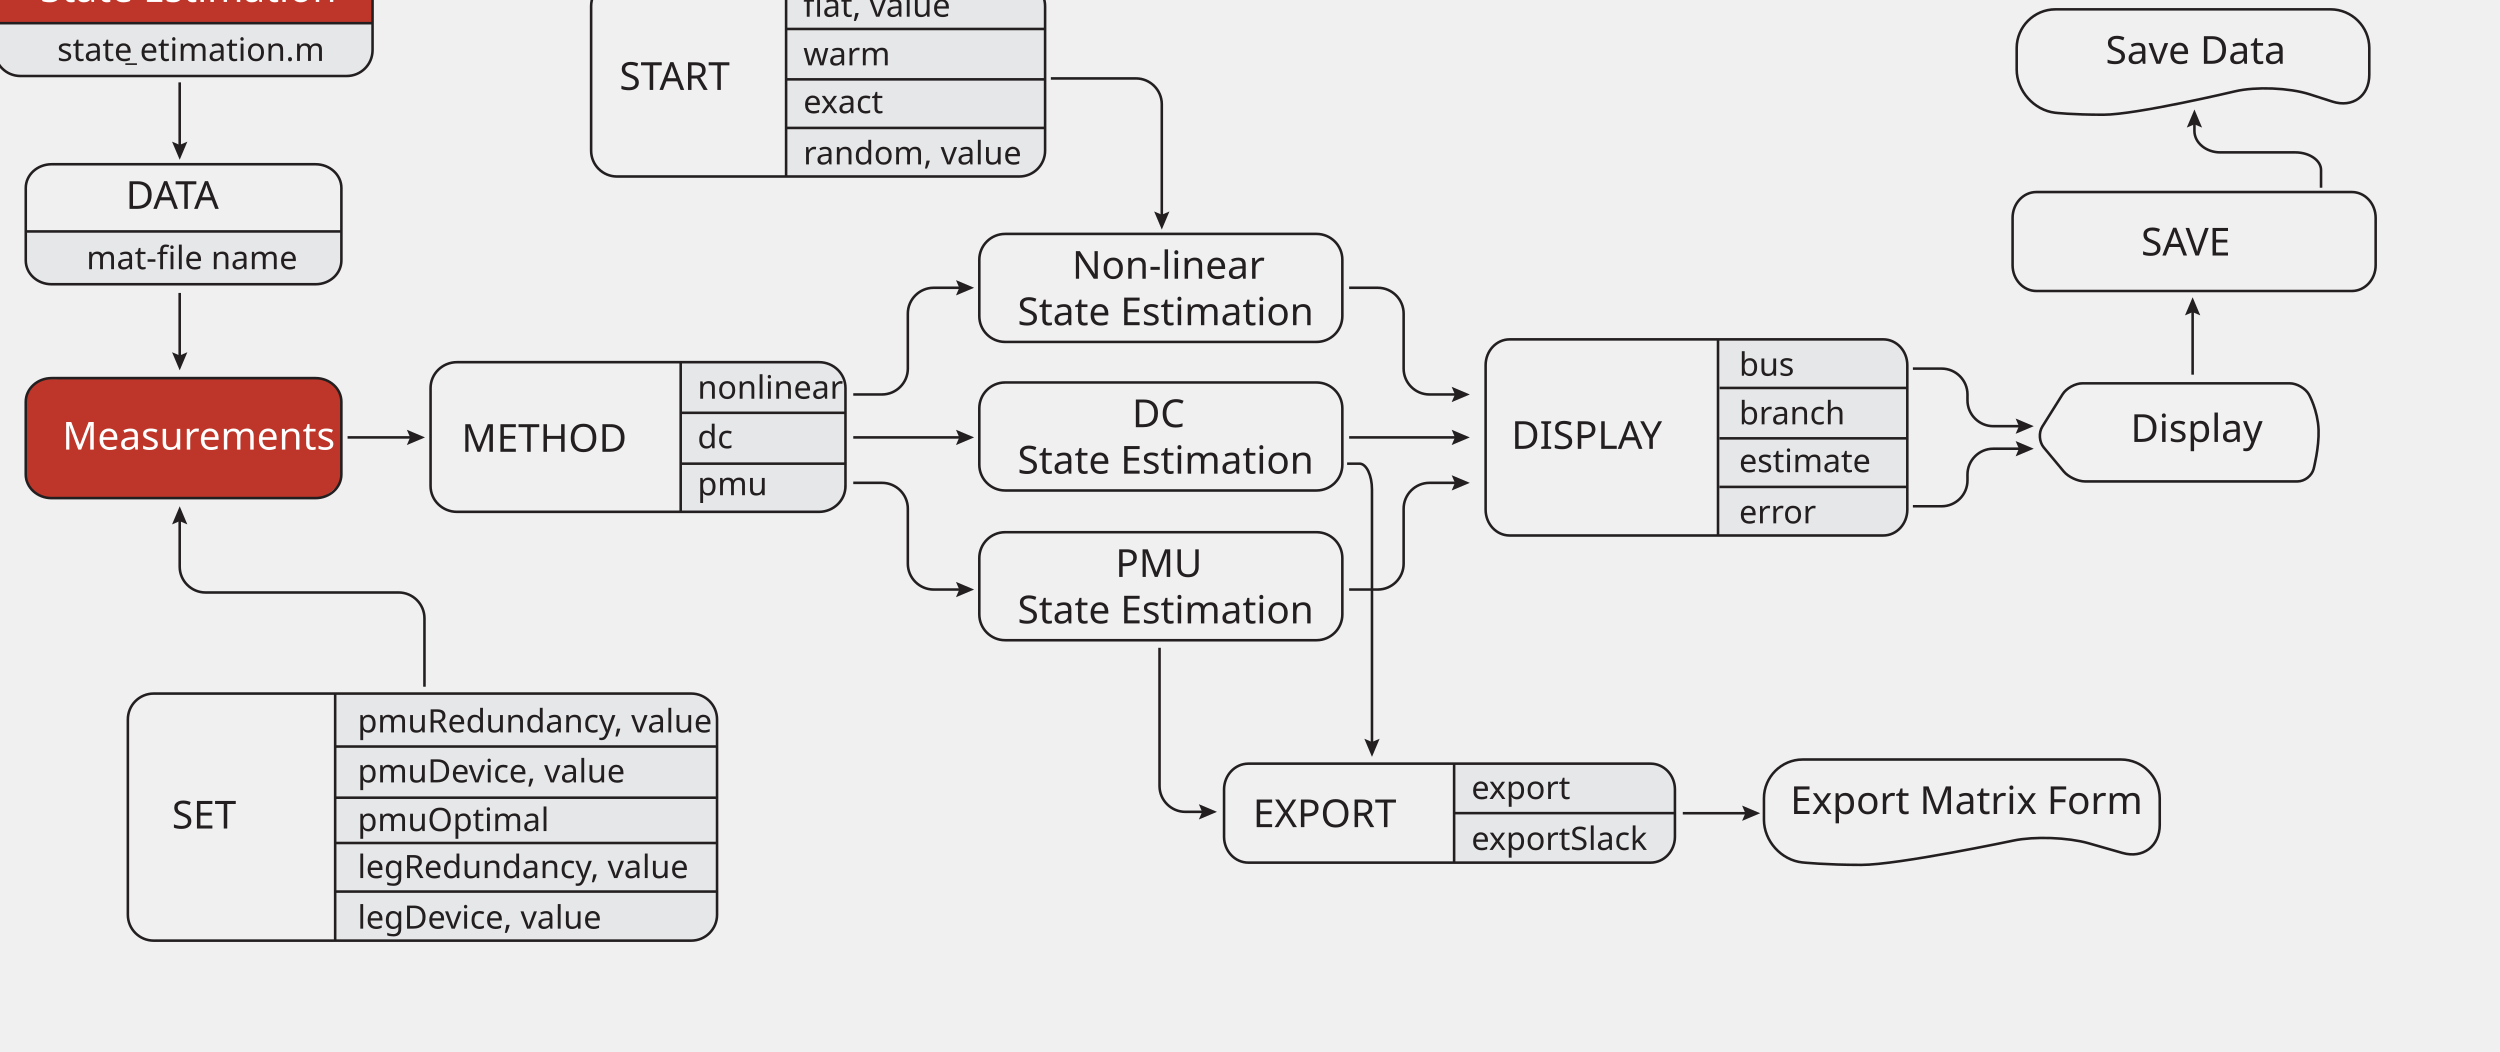
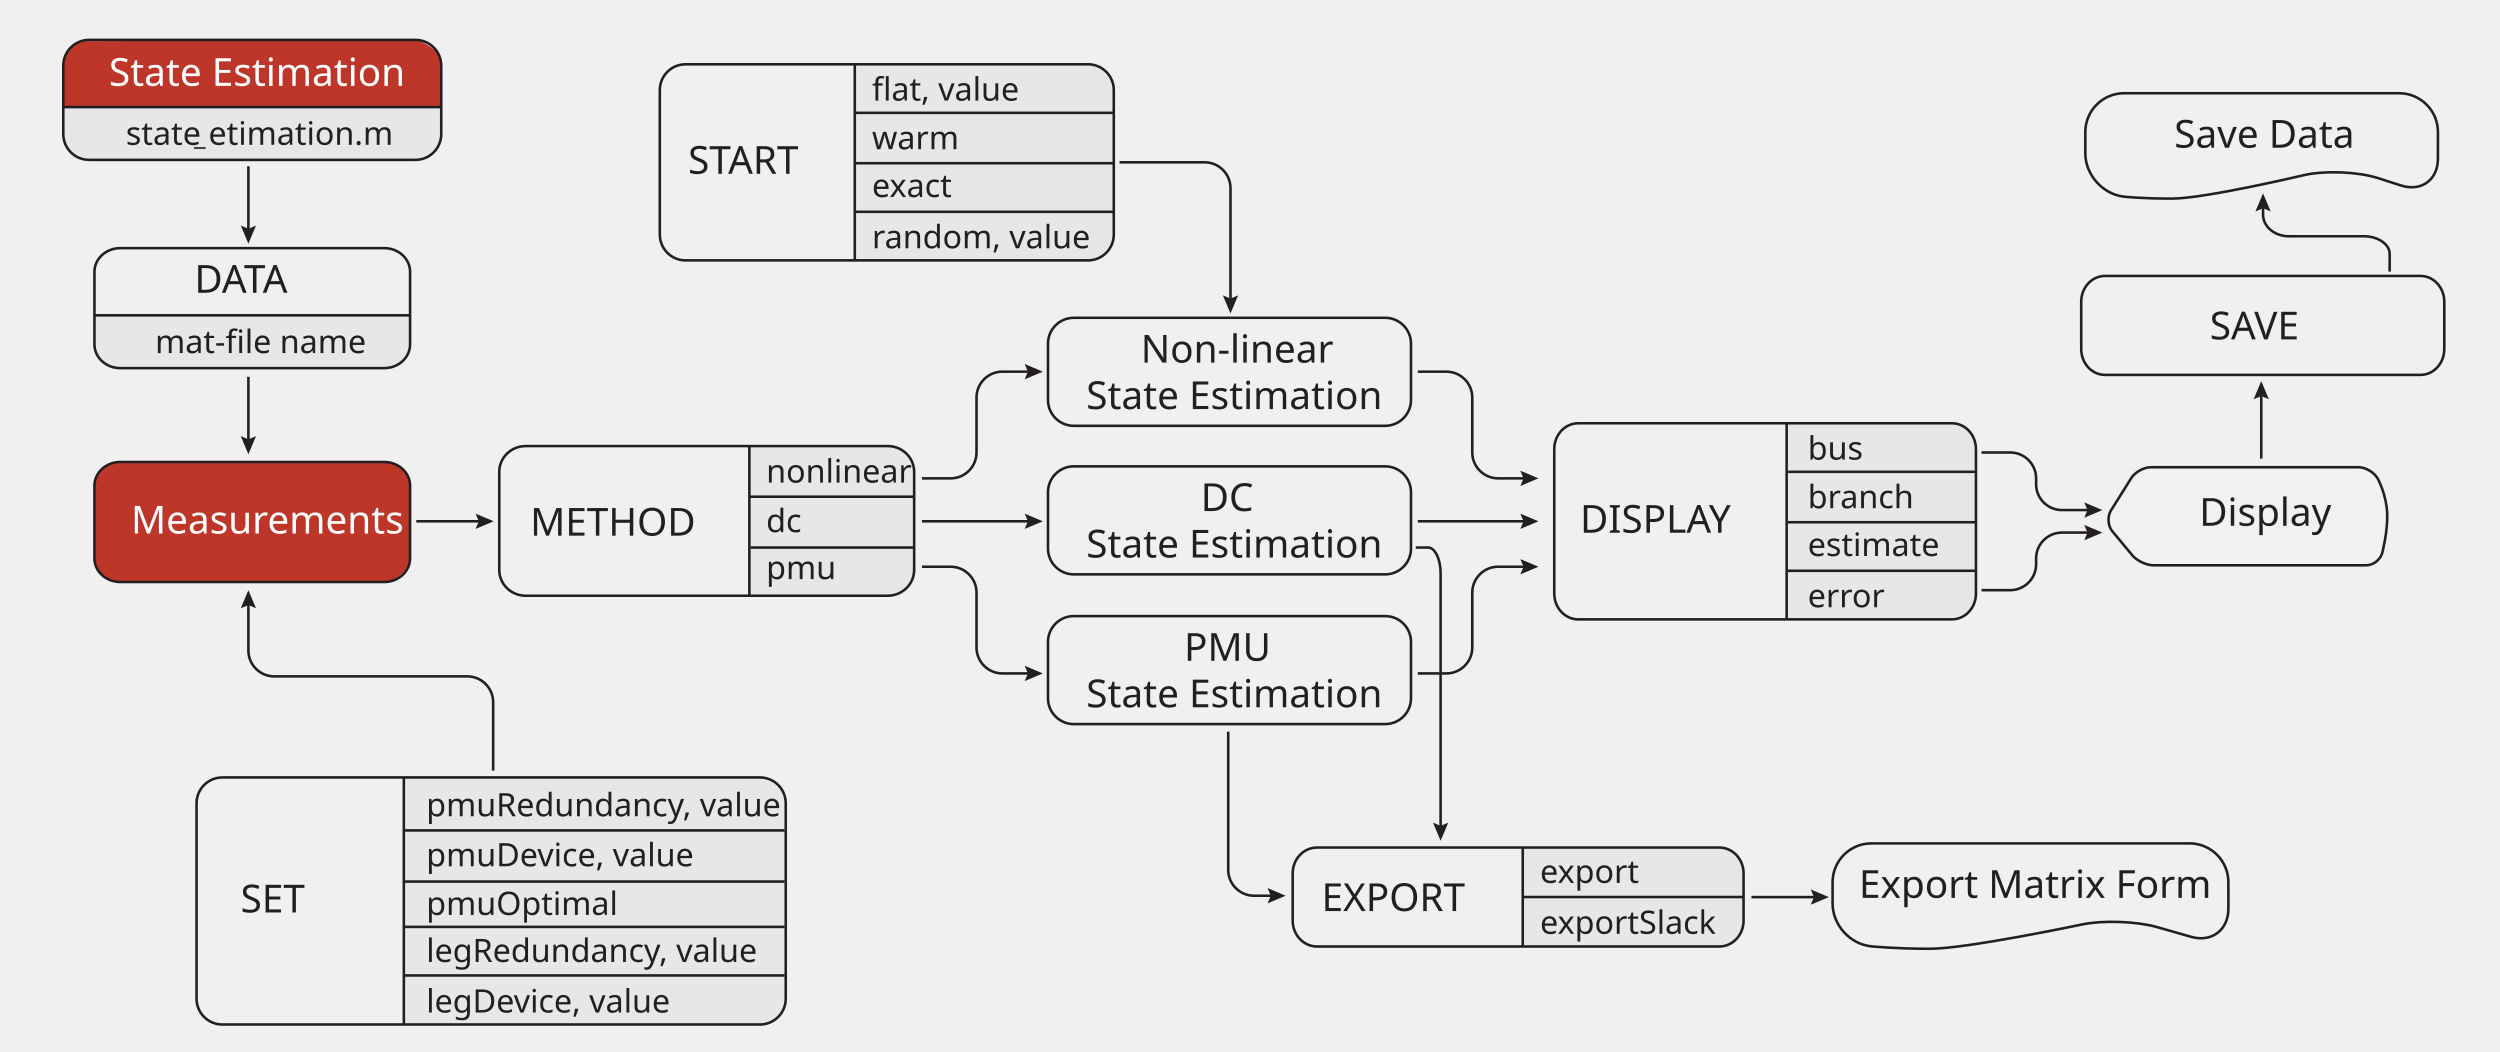
<svg xmlns="http://www.w3.org/2000/svg" version="1.1" id="Layer_1" x="0px" y="0px" width="549px" height="231px" viewBox="0 0 549 231" enable-background="new 0 0 549 231" xml:space="preserve">
-   <path fill="#E6E7E8" d="M367.815,183.764c0,3.133-2.257,5.67-5.04,5.67h-38.42c-1.604,0-5.04,0-5.04,0s0-4.342,0-5.67v-10.397  c0-1.55,0-5.669,0-5.669s3.634,0,5.04,0h38.42c2.783,0,5.04,2.537,5.04,5.669V183.764L367.815,183.764z" />
-   <g>
-     <line fill="none" x1="76.327" y1="96.054" x2="93.327" y2="96.054" />
-     <g>
-       <line fill="none" stroke="#231F20" stroke-width="0.567" stroke-miterlimit="10" x1="76.327" y1="96.054" x2="90.62" y2="96.054" />
-       <g>
-         <polygon fill="#231F20" points="89.346,97.734 90.06,96.054 89.346,94.375 93.327,96.054    " />
-       </g>
-     </g>
-   </g>
-   <g>
-     <line fill="none" x1="39.462" y1="18.087" x2="39.462" y2="35.087" />
-     <g>
-       <line fill="none" stroke="#231F20" stroke-width="0.567" stroke-miterlimit="10" x1="39.462" y1="18.087" x2="39.462" y2="32.379" />
-       <g>
-         <polygon fill="#231F20" points="37.782,31.105 39.462,31.819 41.142,31.105 39.462,35.087    " />
-       </g>
-     </g>
-   </g>
-   <g>
-     <text transform="matrix(1 0 0 1 27.616 45.8711)" fill="#231F20" font-family="'CMR10'" font-size="8.504">DATA</text>
-     <path fill="#E6E7E8" d="M70.429,62.42H9.974l-3.301-2.019l-1.018-2.167v-7.4c0,0,43.307-0.166,69.313,0v7.684   c0,0-0.572,0.815-1.214,1.743C73.154,61.131,70.429,62.42,70.429,62.42z" />
-     <path fill="#FFFFFF" stroke="#231F20" stroke-width="0.567" stroke-miterlimit="10" d="M5.657,50.823H74.97H5.657z" />
-     <text transform="matrix(1 0 0 1 18.9705 59.1123)" fill="#231F20" font-family="'CMR10'" font-size="7.087">mat-file name</text>
-     <path fill="none" stroke="#231F20" stroke-width="0.567" stroke-miterlimit="10" d="M74.969,57.212   c0,2.877-2.538,5.208-5.669,5.208H11.326c-3.132,0-5.669-2.332-5.669-5.208V41.278c0-2.877,2.537-5.208,5.669-5.208h57.975   c3.131,0,5.669,2.332,5.669,5.208L74.969,57.212L74.969,57.212z" />
-   </g>
-   <path fill="#E6E7E8" d="M183.83,110.807c-1.063,1.101-3.062,1.596-3.062,1.596h-31.276V79.76c0,0,16.608-0.226,30.229-0.246  c1.661-0.002,2.204,0.716,3.449,0.982c0.677,0.145,2.388,3.018,2.395,6.064c0.014,6.372-0.067,11.17-0.047,14.826  c0.017,2.868-0.163,3.437-0.087,5.338C185.481,107.985,185.368,109.217,183.83,110.807z" />
-   <line fill="none" stroke="#231F20" stroke-width="0.567" stroke-miterlimit="10" x1="149.743" y1="101.82" x2="185.8" y2="101.82" />
-   <path fill="#FFFFFF" stroke="#231F20" stroke-width="0.567" stroke-miterlimit="10" d="M149.481,79.521v32.882V79.521z" />
-   <text transform="matrix(1 0 0 1 101.3499 99.21)" fill="#231F20" font-family="'CMR10'" font-size="8.504">METHOD</text>
-   <line fill="none" stroke="#231F20" stroke-width="0.567" stroke-miterlimit="10" x1="149.481" y1="90.655" x2="185.58" y2="90.655" />
-   <path fill="none" stroke="#231F20" stroke-width="0.567" stroke-miterlimit="10" d="M185.664,106.733  c0,3.132-2.601,5.669-5.809,5.669H100.36c-3.208,0-5.808-2.537-5.808-5.669V85.204c0-3.131,2.6-5.669,5.808-5.669h79.496  c3.208,0,5.809,2.538,5.809,5.669V106.733z" />
-   <g>
-     <g>
-       <path fill="none" stroke="#231F20" stroke-width="0.567" stroke-miterlimit="10" d="M211.209,63.196h-6.18    c-3.117,0-5.669,2.551-5.669,5.669v12.09c0,3.118-2.551,5.669-5.669,5.669h-6.317" />
-       <g>
-         <polygon fill="#231F20" points="209.935,61.516 210.648,63.196 209.935,64.875 213.916,63.196    " />
-       </g>
-     </g>
-   </g>
-   <g>
-     <g>
-       <path fill="none" stroke="#231F20" stroke-width="0.567" stroke-miterlimit="10" d="M211.209,129.462h-6.18    c-3.117,0-5.669-2.552-5.669-5.669v-12.09c0-3.119-2.551-5.67-5.669-5.67h-6.317" />
-       <g>
-         <polygon fill="#231F20" points="209.935,127.782 210.648,129.462 209.935,131.143 213.916,129.462    " />
-       </g>
-     </g>
-   </g>
-   <text transform="matrix(1 0 0 1 235.4343 61.209)" fill="#231F20" font-family="'CMR10'" font-size="8.504">Non-linear</text>
-   <text transform="matrix(1 0 0 1 223.4534 71.4131)" fill="#231F20" font-family="'CMR10'" font-size="8.504">State Estimation</text>
-   <path fill="none" stroke="#231F20" stroke-width="0.567" stroke-miterlimit="10" d="M294.78,69.418  c0,3.131-2.537,5.669-5.669,5.669h-68.387c-3.131,0-5.669-2.538-5.669-5.669v-12.38c0-3.131,2.538-5.669,5.669-5.669h68.387  c3.132,0,5.669,2.538,5.669,5.669V69.418z" />
-   <text transform="matrix(1 0 0 1 248.6033 93.8066)" fill="#231F20" font-family="'CMR10'" font-size="8.504">DC</text>
-   <text transform="matrix(1 0 0 1 223.4529 104.0117)" fill="#231F20" font-family="'CMR10'" font-size="8.504">State Estimation</text>
-   <path fill="none" stroke="#231F20" stroke-width="0.567" stroke-miterlimit="10" d="M294.78,102.041  c0,3.131-2.537,5.669-5.669,5.669h-68.387c-3.131,0-5.669-2.538-5.669-5.669V89.66c0-3.131,2.538-5.669,5.669-5.669h68.387  c3.132,0,5.669,2.538,5.669,5.669V102.041z" />
-   <text transform="matrix(1 0 0 1 244.9417 126.6895)" fill="#231F20" font-family="'CMR10'" font-size="8.504">PMU</text>
-   <text transform="matrix(1 0 0 1 223.4529 136.8945)" fill="#231F20" font-family="'CMR10'" font-size="8.504">State Estimation</text>
-   <path fill="none" stroke="#231F20" stroke-width="0.567" stroke-miterlimit="10" d="M294.78,134.92c0,3.132-2.537,5.67-5.669,5.67  h-68.387c-3.131,0-5.669-2.538-5.669-5.67v-12.38c0-3.132,2.538-5.669,5.669-5.669h68.387c3.132,0,5.669,2.537,5.669,5.669V134.92z" />
-   <g>
-     <line fill="none" x1="187.375" y1="96.054" x2="213.918" y2="96.054" />
-     <g>
-       <line fill="none" stroke="#231F20" stroke-width="0.567" stroke-miterlimit="10" x1="187.375" y1="96.054" x2="211.21" y2="96.054" />
-       <g>
-         <polygon fill="#231F20" points="209.936,97.734 210.65,96.054 209.936,94.375 213.918,96.054    " />
-       </g>
-     </g>
-   </g>
-   <path fill="#E6E7E8" d="M228.789,36.066l-2.607,2.186l-2.122,0.508l-24.869-0.038l-26.565,0.151V-4.43  c0,0,27.439,0.057,40.882,0.125c11.433,0.058,11.053-0.342,14.17,1.509c1.032,0.613,1.894,3.673,1.915,6.416  c0.048,6.69-0.055,15.136,0,20.399C229.678,32.605,228.789,36.066,228.789,36.066z" />
-   <text transform="matrix(1 0 0 1 176.4045 3.6768)" fill="#231F20" font-family="'CMR10'" font-size="7.087">flat, value</text>
-   <text transform="matrix(1 0 0 1 176.4045 14.3477)" fill="#231F20" font-family="'CMR10'" font-size="7.087">warm</text>
-   <text transform="matrix(1 0 0 1 176.4045 36.0957)" fill="#231F20" font-family="'CMR10'" font-size="7.087">random, value</text>
-   <path fill="#FFFFFF" stroke="#231F20" stroke-width="0.567" stroke-miterlimit="10" d="M172.627-4.157V38.76V-4.157z" />
-   <text transform="matrix(1 0 0 1 136.0237 19.7422)" fill="#231F20" font-family="'CMR10'" font-size="8.504">START</text>
-   <line fill="none" stroke="#231F20" stroke-width="0.567" stroke-miterlimit="10" x1="172.626" y1="28.094" x2="229.503" y2="28.094" />
-   <line fill="none" stroke="#231F20" stroke-width="0.567" stroke-miterlimit="10" x1="172.626" y1="17.427" x2="229.503" y2="17.427" />
-   <line fill="none" stroke="#231F20" stroke-width="0.567" stroke-miterlimit="10" x1="172.672" y1="6.361" x2="229.549" y2="6.361" />
-   <path fill="none" stroke="#231F20" stroke-width="0.567" stroke-miterlimit="10" d="M229.503,33.091  c0,3.131-2.538,5.669-5.669,5.669H135.48c-3.131,0-5.669-2.538-5.669-5.669V1.364c0-3.131,2.538-5.669,5.669-5.669h88.354  c3.131,0,5.669,2.538,5.669,5.669V33.091L229.503,33.091z" />
-   <g>
-     <g>
-       <path fill="none" stroke="#231F20" stroke-width="0.567" stroke-miterlimit="10" d="M230.77,17.222h18.692    c3.119,0,5.669,2.551,5.669,5.669v24.82" />
-       <g>
-         <polygon fill="#231F20" points="253.451,46.438 255.131,47.151 256.811,46.438 255.131,50.419    " />
-       </g>
-     </g>
-   </g>
-   <g>
-     <g>
-       <path fill="none" stroke="#231F20" stroke-width="0.567" stroke-miterlimit="10" d="M320.062,86.625h-6.154    c-3.118,0-5.669-2.551-5.669-5.669v-12.09c0-3.118-2.551-5.669-5.669-5.669h-6.297" />
-       <g>
-         <polygon fill="#231F20" points="318.787,84.945 319.502,86.625 318.787,88.304 322.77,86.625    " />
-       </g>
-     </g>
-   </g>
-   <g>
-     <g>
-       <path fill="none" stroke="#231F20" stroke-width="0.567" stroke-miterlimit="10" d="M320.062,106.033h-6.154    c-3.118,0-5.669,2.551-5.669,5.67v12.09c0,3.117-2.551,5.669-5.669,5.669h-6.297" />
-       <g>
-         <polygon fill="#231F20" points="318.787,104.354 319.502,106.033 318.787,107.713 322.77,106.033    " />
-       </g>
-     </g>
-   </g>
-   <g>
-     <line fill="none" x1="296.274" y1="96.054" x2="322.771" y2="96.054" />
-     <g>
-       <line fill="none" stroke="#231F20" stroke-width="0.567" stroke-miterlimit="10" x1="296.274" y1="96.054" x2="320.064" y2="96.054" />
-       <g>
-         <polygon fill="#231F20" points="318.788,97.734 319.503,96.054 318.788,94.375 322.771,96.054    " />
-       </g>
-     </g>
-   </g>
-   <g>
-     <g>
-       <path fill="none" stroke="#231F20" stroke-width="0.567" stroke-miterlimit="10" d="M443.906,93.589h-6.18    c-3.118,0-5.669-2.551-5.669-5.669v-1.305c0-3.118-2.551-5.669-5.669-5.669h-6.317" />
-       <g>
-         <polygon fill="#231F20" points="442.633,91.91 443.347,93.589 442.633,95.269 446.615,93.589    " />
-       </g>
-     </g>
-   </g>
-   <g>
-     <g>
-       <path fill="none" stroke="#231F20" stroke-width="0.567" stroke-miterlimit="10" d="M443.906,98.535h-6.18    c-3.118,0-5.669,2.551-5.669,5.669v1.305c0,3.118-2.551,5.669-5.669,5.669h-6.317" />
-       <g>
-         <polygon fill="#231F20" points="442.633,96.855 443.347,98.535 442.633,100.215 446.615,98.535    " />
-       </g>
-     </g>
-   </g>
-   <g>
-     <g>
-       <path fill="none" stroke="#231F20" stroke-width="0.567" stroke-miterlimit="10" d="M301.286,163.502v-56.013    c0-3.118-1.229-5.669-2.731-5.669s-2.73,0-2.73,0" />
-       <g>
-         <polygon fill="#231F20" points="302.966,162.229 301.286,162.941 299.607,162.229 301.286,166.21    " />
-       </g>
-     </g>
-   </g>
-   <g>
-     <g>
-       <path fill="none" stroke="#231F20" stroke-width="0.567" stroke-miterlimit="10" d="M254.633,142.253v30.358    c0,3.119,2.551,5.67,5.669,5.67h4.241" />
-       <g>
-         <polygon fill="#231F20" points="263.269,179.961 263.983,178.281 263.269,176.602 267.25,178.281    " />
-       </g>
-     </g>
-   </g>
-   <line fill="none" stroke="#231F20" stroke-width="0.567" stroke-miterlimit="10" x1="319.315" y1="178.564" x2="367.815" y2="178.564" />
-   <text transform="matrix(1 0 0 1 323.1116 175.4668)" fill="#231F20" font-family="'CMR10'" font-size="7.087">export</text>
-   <text transform="matrix(1 0 0 1 323.1116 186.6475)" fill="#231F20" font-family="'CMR10'" font-size="7.087">exportSlack</text>
-   <path fill="#FFFFFF" stroke="#231F20" stroke-width="0.567" stroke-miterlimit="10" d="M319.324,167.695v21.738V167.695z" />
-   <text transform="matrix(1 0 0 1 275.1399 181.6445)" fill="#231F20" font-family="'CMR10'" font-size="8.504">EXPORT</text>
-   <g>
-     <line fill="none" x1="369.541" y1="178.584" x2="386.541" y2="178.584" />
-     <g>
-       <line fill="none" stroke="#231F20" stroke-width="0.567" stroke-miterlimit="10" x1="369.541" y1="178.584" x2="383.835" y2="178.584" />
-       <g>
-         <polygon fill="#231F20" points="382.561,180.264 383.275,178.584 382.561,176.904 386.541,178.584    " />
-       </g>
-     </g>
-   </g>
-   <g>
-     <path fill="none" stroke="#231F20" stroke-width="0.567" stroke-miterlimit="10" d="M474.28,181.143   c0,4.678-3.68,7.452-8.177,6.166l-7.462-2.133c-4.497-1.285-11.921-1.549-16.498-0.584c0,0-25.323,5.336-33.383,5.338   c-7.719,0.004-12.938-0.539-12.938-0.539c-4.65-0.482-8.458-4.705-8.458-9.383v-4.715c0-4.678,3.827-8.504,8.504-8.504h69.906   c4.677,0,8.504,3.826,8.504,8.504L474.28,181.143L474.28,181.143z" />
-   </g>
-   <text transform="matrix(1 0 0 1 393.1497 178.75)" fill="#231F20" font-family="'CMR10'" font-size="8.504">Export Matrix Form</text>
-   <text transform="matrix(1 0 0 1 153.1643 87.5586)" fill="#231F20" font-family="'CMR10'" font-size="7.087">nonlinear</text>
-   <text transform="matrix(1 0 0 1 153.1643 98.4346)" fill="#231F20" font-family="'CMR10'" font-size="7.087">dc</text>
-   <text transform="matrix(1 0 0 1 153.1643 108.75)" fill="#231F20" font-family="'CMR10'" font-size="7.087">pmu</text>
-   <text transform="matrix(1 0 0 1 176.4045 24.8506)" fill="#231F20" font-family="'CMR10'" font-size="7.087">exact</text>
-   <path fill="none" stroke="#231F20" stroke-width="0.567" stroke-miterlimit="10" d="M367.815,183.764  c0,3.133-2.392,5.67-5.342,5.67h-88.329c-2.95,0-5.342-2.537-5.342-5.67v-10.397c0-3.132,2.392-5.669,5.342-5.669h88.329  c2.95,0,5.342,2.537,5.342,5.669V183.764z" />
-   <path fill="#E6E7E8" d="M418.346,114.898l-1.907,2.186l-1.549,0.509l-18.184-0.038l-19.423,0.151V74.402  c0,0,20.063,0.057,29.89,0.125c8.358,0.058,8.081-0.342,10.359,1.509c0.755,0.613,1.386,3.673,1.399,6.416  c0.036,6.69-0.04,15.136,0.001,20.398C418.994,111.438,418.346,114.898,418.346,114.898z" />
-   <text transform="matrix(1 0 0 1 381.8958 82.5098)" fill="#231F20" font-family="'CMR10'" font-size="7.087">bus</text>
-   <text transform="matrix(1 0 0 1 381.8958 93.1807)" fill="#231F20" font-family="'CMR10'" font-size="7.087">branch</text>
-   <text transform="matrix(1 0 0 1 381.8967 114.9277)" fill="#231F20" font-family="'CMR10'" font-size="7.087">error</text>
-   <path fill="#FFFFFF" stroke="#231F20" stroke-width="0.567" stroke-miterlimit="10" d="M377.276,74.675v42.917V74.675z" />
-   <text transform="matrix(1 0 0 1 331.8987 98.5742)" fill="#231F20" font-family="'CMR10'" font-size="8.504">DISPLAY</text>
-   <line fill="none" stroke="#231F20" stroke-width="0.567" stroke-miterlimit="10" x1="377.569" y1="106.926" x2="418.853" y2="106.926" />
-   <line fill="none" stroke="#231F20" stroke-width="0.567" stroke-miterlimit="10" x1="377.569" y1="96.26" x2="418.853" y2="96.26" />
-   <line fill="none" stroke="#231F20" stroke-width="0.567" stroke-miterlimit="10" x1="377.603" y1="85.193" x2="418.886" y2="85.193" />
-   <path fill="none" stroke="#231F20" stroke-width="0.567" stroke-miterlimit="10" d="M418.847,111.924  c0,3.131-2.357,5.669-5.268,5.669h-82.068c-2.908,0-5.268-2.538-5.268-5.669V80.196c0-3.131,2.358-5.669,5.268-5.669h82.068  c2.909,0,5.268,2.538,5.268,5.669V111.924z" />
-   <text transform="matrix(1 0 0 1 381.8958 103.6826)" fill="#231F20" font-family="'CMR10'" font-size="7.087">estimate</text>
-   <g>
-     <path fill="none" stroke="#231F20" stroke-width="0.567" stroke-miterlimit="10" d="M520.296,16.406   c0,4.677-3.645,7.334-8.098,5.905l-5.022-1.611c-4.453-1.429-11.82-1.718-16.372-0.642c0,0-21.699,5.132-28.879,5.135   c-6.877,0.003-10.614-0.433-10.614-0.433c-4.646-0.542-8.446-4.812-8.446-9.489v-4.715c0-4.677,3.827-8.504,8.504-8.504h60.425   c4.677,0,8.504,3.827,8.504,8.504L520.296,16.406L520.296,16.406z" />
-   </g>
-   <g>
-     <path fill="#F1F1F2" d="M509.156,94.379c0.144,3.881-1.081,8.597-1.081,8.597c-0.392,1.508-1.986,2.743-3.547,2.743h-46.676   c-1.56,0-3.651-0.979-4.649-2.178l-4.399-5.283c-0.998-1.198-1.137-3.258-0.31-4.579l4.451-7.099   c0.828-1.321,2.781-2.401,4.341-2.401h45.541c1.561,0,3.463,1.11,4.229,2.468C507.056,86.647,508.996,90.083,509.156,94.379z" />
-     <path fill="none" stroke="#231F20" stroke-width="0.567" stroke-miterlimit="10" d="M509.156,94.379   c0.144,3.881-1.081,8.597-1.081,8.597c-0.392,1.508-1.986,2.743-3.547,2.743h-46.676c-1.56,0-3.651-0.979-4.649-2.178l-4.399-5.283   c-0.998-1.198-1.137-3.258-0.31-4.579l4.451-7.099c0.828-1.321,2.781-2.401,4.341-2.401h45.541c1.561,0,3.463,1.11,4.229,2.468   C507.056,86.647,508.996,90.083,509.156,94.379z" />
-   </g>
-   <text transform="matrix(1 0 0 1 467.8782 97.043)" fill="#231F20" font-family="'CMR10'" font-size="8.504">Display</text>
-   <text transform="matrix(1 0 0 1 470.1838 56.1113)" fill="#231F20" font-family="'CMR10'" font-size="8.504">SAVE</text>
-   <path fill="none" stroke="#231F20" stroke-width="0.567" stroke-miterlimit="10" d="M521.693,58.235  c0,3.131-2.338,5.669-5.223,5.669h-69.283c-2.885,0-5.223-2.538-5.223-5.669V47.841c0-3.131,2.338-5.669,5.223-5.669h69.283  c2.885,0,5.223,2.539,5.223,5.669V58.235z" />
-   <g>
-     <line fill="none" x1="481.501" y1="82.279" x2="481.501" y2="65.279" />
-     <g>
-       <line fill="none" stroke="#231F20" stroke-width="0.567" stroke-miterlimit="10" x1="481.501" y1="82.279" x2="481.501" y2="67.986" />
-       <g>
-         <polygon fill="#231F20" points="483.181,69.26 481.501,68.546 479.822,69.26 481.501,65.279    " />
-       </g>
-     </g>
-   </g>
-   <text transform="matrix(1 0 0 1 462.3831 14.0146)" fill="#231F20" font-family="'CMR10'" font-size="8.504">Save Data</text>
-   <g>
-     <g>
-       <path fill="none" stroke="#231F20" stroke-width="0.567" stroke-miterlimit="10" d="M481.896,26.743c0,0.61,0,1.291,0,2.007    c0,2.593,2.551,4.714,5.669,4.714l16.466-0.001c3.118,0,5.669,1.747,5.669,3.882c0,2.135,0,3.882,0,3.882" />
-       <g>
-         <polygon fill="#231F20" points="480.216,28.018 481.896,27.304 483.574,28.018 481.896,24.036    " />
-       </g>
-     </g>
-   </g>
-   <g>
-     <path fill="#BE3629" d="M76.733-9.662L3.287-9.378c0,0-2.563,0.857-3.037,1.525c-0.995,1.399-1.456,2.884-1.456,2.884v9.905   c0,0,51.88,0.209,83.038,0V-1.17c0,0-0.007-4.45-0.774-5.619C80.337-7.885,76.733-9.662,76.733-9.662z" />
-     <path fill="#E6E7E8" d="M76.376,16.689H3.983L0.031,14.67l-1.217-2.167v-7.4c0,0,51.857-0.166,83,0v7.684   c0,0-0.685,0.815-1.454,1.743C79.639,15.4,76.376,16.689,76.376,16.689z" />
-     <path fill="#FFFFFF" stroke="#231F20" stroke-width="0.567" stroke-miterlimit="10" d="M-1.187,5.091h83H-1.187z" />
-     <text transform="matrix(1 0 0 1 8.844 0.4316)" fill="#FFFFFF" font-family="'CMR10'" font-size="8.504">State Estimation</text>
-     <text transform="matrix(1 0 0 1 12.5613 13.3828)" fill="#231F20" font-family="'CMR10'" font-size="7.087">state</text>
-     <text transform="matrix(1 0 0 1 27.5422 13.3828)" fill="#231F20" font-family="'ArialMT'" font-size="5.669">_</text>
-     <text transform="matrix(1 0 0 1 30.6951 13.3828)" fill="#231F20" font-family="'CMR10'" font-size="7.087">etimation.m</text>
-     <path fill="none" stroke="#231F20" stroke-width="0.567" stroke-miterlimit="10" d="M81.813,11.02   c0,3.131-2.538,5.669-5.669,5.669H4.483c-3.131,0-5.669-2.538-5.669-5.669V-3.992c0-3.131,2.538-5.669,5.669-5.669h71.661   c3.131,0,5.669,2.538,5.669,5.669V11.02z" />
-   </g>
-   <g>
-     <path fill="#BE3629" d="M70.709,83.022L9.403,83.247c0,0-2.139,0.688-2.534,1.887c-0.355,1.078-0.914,0.978-1.111,2.128   c-0.262,1.527-0.104,4.179-0.104,4.179v14.062c0,0,1.949,3.521,4.194,3.718c1.233,0.108,3.907,0.166,3.907,0.166H62.48l8.588-0.243   c0,0,2.407-1.446,3.76-3.257l0.139-7.633c0,0,0.27-9.763-0.373-11.857C73.99,84.43,70.709,83.022,70.709,83.022z" />
-     <text transform="matrix(1 0 0 1 13.6956 98.7393)" fill="#FFFFFF" font-family="'CMR10'" font-size="8.504">Measurements</text>
-     <path fill="none" stroke="#231F20" stroke-width="0.567" stroke-miterlimit="10" d="M74.965,104.178   c0,2.877-2.539,5.208-5.67,5.208H11.322c-3.132,0-5.669-2.331-5.669-5.208V88.244c0-2.877,2.537-5.209,5.669-5.209h57.975   c3.131,0,5.67,2.332,5.67,5.209L74.965,104.178L74.965,104.178z" />
-   </g>
-   <g>
-     <line fill="none" x1="39.462" y1="64.329" x2="39.462" y2="81.329" />
-     <g>
-       <line fill="none" stroke="#231F20" stroke-width="0.567" stroke-miterlimit="10" x1="39.462" y1="64.329" x2="39.462" y2="78.621" />
-       <g>
-         <polygon fill="#231F20" points="37.782,77.347 39.462,78.061 41.142,77.347 39.462,81.329    " />
-       </g>
-     </g>
-   </g>
-   <path fill="#E6E7E8" d="M157.464,200.898c0,3.125-3.268,5.664-7.297,5.664h-69.27c-2.391,0-7.297,0-7.297,0s0-4.394,0-5.664v-42.922  c0-1.549,0-5.67,0-5.67s5.26,0,7.297,0h69.27c4.029,0,7.297,2.538,7.297,5.67V200.898L157.464,200.898z" />
-   <path fill="#FFFFFF" stroke="#231F20" stroke-width="0.567" stroke-miterlimit="10" d="M73.601,152.309v54.254V152.309z" />
-   <line fill="none" stroke="#231F20" stroke-width="0.567" stroke-miterlimit="10" x1="73.507" y1="163.939" x2="157.23" y2="163.939" />
-   <text transform="matrix(1 0 0 1 78.5193 160.8281)" fill="#231F20" font-family="'CMR10'" font-size="7.087">pmuRedundancy, value</text>
-   <line fill="none" stroke="#231F20" stroke-width="0.567" stroke-miterlimit="10" x1="73.507" y1="195.789" x2="157.23" y2="195.789" />
-   <line fill="none" stroke="#231F20" stroke-width="0.567" stroke-miterlimit="10" x1="73.507" y1="185.123" x2="157.23" y2="185.123" />
-   <text transform="matrix(1 0 0 1 37.7522 181.9502)" fill="#231F20" font-family="'CMR10'" font-size="8.504">SET</text>
-   <line fill="none" stroke="#231F20" stroke-width="0.567" stroke-miterlimit="10" x1="73.507" y1="175.173" x2="157.23" y2="175.173" />
-   <text transform="matrix(1 0 0 1 78.5193 171.8135)" fill="#231F20" font-family="'CMR10'" font-size="7.087">pmuDevice, value</text>
-   <text transform="matrix(1 0 0 1 78.5193 182.4971)" fill="#231F20" font-family="'CMR10'" font-size="7.087">pmuOptimal</text>
-   <text transform="matrix(1 0 0 1 78.5193 192.8281)" fill="#231F20" font-family="'CMR10'" font-size="7.087">legRedundancy, value</text>
-   <text transform="matrix(1 0 0 1 78.5193 203.9297)" fill="#231F20" font-family="'CMR10'" font-size="7.087">legDevice, value</text>
-   <path fill="none" stroke="#231F20" stroke-width="0.567" stroke-miterlimit="10" d="M157.464,200.898  c0,3.125-2.538,5.664-5.669,5.664H33.748c-3.131,0-5.669-2.539-5.669-5.664v-42.922c0-3.132,2.538-5.67,5.669-5.67h118.046  c3.131,0,5.669,2.538,5.669,5.67L157.464,200.898L157.464,200.898z" />
-   <g>
-     <g>
-       <path fill="none" stroke="#231F20" stroke-width="0.567" stroke-miterlimit="10" d="M39.462,113.886v10.558    c0,3.117,2.551,5.668,5.669,5.668l42.412-0.002c3.118-0.002,5.669,2.551,5.669,5.668v15.023" />
-       <g>
-         <polygon fill="#231F20" points="37.782,115.16 39.462,114.446 41.141,115.16 39.462,111.178    " />
+   <path fill="#E6E7E8" d="M382.887,202.185c0,3.133-2.257,5.67-5.04,5.67h-38.42c-1.604,0-5.04,0-5.04,0s0-4.342,0-5.67v-10.396  c0-1.551,0-5.669,0-5.669s3.634,0,5.04,0h38.42c2.783,0,5.04,2.536,5.04,5.669V202.185L382.887,202.185z" />
+   <g>
+     <line fill="none" x1="91.411" y1="114.475" x2="108.411" y2="114.475" />
+     <g>
+       <line fill="none" stroke="#231F20" stroke-width="0.567" stroke-miterlimit="10" x1="91.411" y1="114.475" x2="105.704" y2="114.475" />
+       <g>
+         <polygon fill="#231F20" points="104.429,116.154 105.143,114.475 104.429,112.796 108.411,114.475    " />
+       </g>
+     </g>
+   </g>
+   <g>
+     <line fill="none" x1="54.546" y1="36.508" x2="54.546" y2="53.508" />
+     <g>
+       <line fill="none" stroke="#231F20" stroke-width="0.567" stroke-miterlimit="10" x1="54.546" y1="36.508" x2="54.546" y2="50.8" />
+       <g>
+         <polygon fill="#231F20" points="52.866,49.526 54.546,50.24 56.225,49.526 54.546,53.508    " />
+       </g>
+     </g>
+   </g>
+   <g>
+     <text transform="matrix(1 0 0 1 42.6941 64.292)" fill="#231F20" font-family="'CMR10'" font-size="8.504">DATA</text>
+     <path fill="#E6E7E8" d="M85.512,80.841H25.057l-3.301-2.019l-1.019-2.167v-7.4c0,0,43.308-0.166,69.313,0v7.684   c0,0-0.572,0.815-1.214,1.743C88.237,79.552,85.512,80.841,85.512,80.841z" />
+     <path fill="#FFFFFF" stroke="#231F20" stroke-width="0.567" stroke-miterlimit="10" d="M20.741,69.244h69.313H20.741z" />
+     <text transform="matrix(1 0 0 1 34.0486 77.5332)" fill="#231F20" font-family="'CMR10'" font-size="7.087">mat-file name</text>
+     <path fill="none" stroke="#231F20" stroke-width="0.567" stroke-miterlimit="10" d="M90.052,75.633   c0,2.877-2.538,5.208-5.669,5.208H26.41c-3.133,0-5.669-2.332-5.669-5.208V59.699c0-2.877,2.536-5.208,5.669-5.208h57.975   c3.131,0,5.669,2.332,5.669,5.208L90.052,75.633L90.052,75.633z" />
+   </g>
+   <path fill="#E6E7E8" d="M198.914,129.229c-1.063,1.101-3.063,1.596-3.063,1.596h-31.275V98.181c0,0,16.607-0.226,30.229-0.246  c1.661-0.002,2.204,0.716,3.449,0.982c0.677,0.145,2.388,3.018,2.395,6.064c0.015,6.372-0.066,11.169-0.047,14.826  c0.018,2.868-0.163,3.438-0.087,5.338C200.564,126.406,200.452,127.638,198.914,129.229z" />
+   <line fill="none" stroke="#231F20" stroke-width="0.567" stroke-miterlimit="10" x1="164.827" y1="120.24" x2="200.884" y2="120.24" />
+   <path fill="#FFFFFF" stroke="#231F20" stroke-width="0.567" stroke-miterlimit="10" d="M164.564,97.942v32.882V97.942z" />
+   <text transform="matrix(1 0 0 1 116.428 117.6309)" fill="#231F20" font-family="'CMR10'" font-size="8.504">METHOD</text>
+   <line fill="none" stroke="#231F20" stroke-width="0.567" stroke-miterlimit="10" x1="164.564" y1="109.076" x2="200.664" y2="109.076" />
+   <path fill="none" stroke="#231F20" stroke-width="0.567" stroke-miterlimit="10" d="M200.748,125.154  c0,3.132-2.602,5.668-5.81,5.668h-79.495c-3.208,0-5.808-2.536-5.808-5.668v-21.529c0-3.131,2.6-5.669,5.808-5.669h79.496  c3.208,0,5.81,2.538,5.81,5.669L200.748,125.154L200.748,125.154z" />
+   <g>
+     <g>
+       <path fill="none" stroke="#231F20" stroke-width="0.567" stroke-miterlimit="10" d="M226.293,81.617h-6.181    c-3.116,0-5.669,2.551-5.669,5.669v12.09c0,3.118-2.551,5.669-5.669,5.669h-6.316" />
+       <g>
+         <polygon fill="#231F20" points="225.018,79.937 225.731,81.617 225.018,83.296 229,81.617    " />
+       </g>
+     </g>
+   </g>
+   <g>
+     <g>
+       <path fill="none" stroke="#231F20" stroke-width="0.567" stroke-miterlimit="10" d="M226.293,147.883h-6.181    c-3.116,0-5.669-2.552-5.669-5.669v-12.09c0-3.119-2.551-5.67-5.669-5.67h-6.316" />
+       <g>
+         <polygon fill="#231F20" points="225.018,146.203 225.731,147.883 225.018,149.563 229,147.883    " />
+       </g>
+     </g>
+   </g>
+   <text transform="matrix(1 0 0 1 250.5125 79.6299)" fill="#231F20" font-family="'CMR10'" font-size="8.504">Non-linear</text>
+   <text transform="matrix(1 0 0 1 238.532 89.834)" fill="#231F20" font-family="'CMR10'" font-size="8.504">State Estimation</text>
+   <path fill="none" stroke="#231F20" stroke-width="0.567" stroke-miterlimit="10" d="M309.852,87.839  c0,3.131-2.536,5.669-5.669,5.669h-68.375c-3.131,0-5.669-2.538-5.669-5.669v-12.38c0-3.131,2.538-5.669,5.669-5.669h68.375  c3.133,0,5.669,2.538,5.669,5.669V87.839z" />
+   <text transform="matrix(1 0 0 1 263.6819 112.2275)" fill="#231F20" font-family="'CMR10'" font-size="8.504">DC</text>
+   <text transform="matrix(1 0 0 1 238.5315 122.4326)" fill="#231F20" font-family="'CMR10'" font-size="8.504">State Estimation</text>
+   <path fill="none" stroke="#231F20" stroke-width="0.567" stroke-miterlimit="10" d="M309.852,120.462  c0,3.131-2.536,5.669-5.669,5.669h-68.375c-3.131,0-5.669-2.538-5.669-5.669v-12.381c0-3.131,2.538-5.669,5.669-5.669h68.375  c3.133,0,5.669,2.538,5.669,5.669V120.462z" />
+   <text transform="matrix(1 0 0 1 260.0203 145.1104)" fill="#231F20" font-family="'CMR10'" font-size="8.504">PMU</text>
+   <text transform="matrix(1 0 0 1 238.5315 155.3154)" fill="#231F20" font-family="'CMR10'" font-size="8.504">State Estimation</text>
+   <path fill="none" stroke="#231F20" stroke-width="0.567" stroke-miterlimit="10" d="M309.852,153.341  c0,3.132-2.536,5.67-5.669,5.67h-68.375c-3.131,0-5.669-2.538-5.669-5.67v-12.38c0-3.132,2.538-5.669,5.669-5.669h68.375  c3.133,0,5.669,2.537,5.669,5.669V153.341z" />
+   <g>
+     <line fill="none" x1="202.459" y1="114.475" x2="229.002" y2="114.475" />
+     <g>
+       <line fill="none" stroke="#231F20" stroke-width="0.567" stroke-miterlimit="10" x1="202.459" y1="114.475" x2="226.294" y2="114.475" />
+       <g>
+         <polygon fill="#231F20" points="225.019,116.154 225.733,114.475 225.019,112.796 229.002,114.475    " />
+       </g>
+     </g>
+   </g>
+   <path fill="#E6E7E8" d="M243.873,54.487l-2.607,2.186l-2.122,0.508l-24.869-0.038l-26.564,0.151V13.991  c0,0,27.438,0.057,40.882,0.125c11.433,0.058,11.053-0.342,14.17,1.509c1.032,0.613,1.894,3.673,1.915,6.416  c0.048,6.69-0.055,15.136,0,20.399C244.761,51.026,243.873,54.487,243.873,54.487z" />
+   <text transform="matrix(1 0 0 1 191.4822 22.0977)" fill="#231F20" font-family="'CMR10'" font-size="7.087">flat, value</text>
+   <text transform="matrix(1 0 0 1 191.4822 32.7686)" fill="#231F20" font-family="'CMR10'" font-size="7.087">warm</text>
+   <text transform="matrix(1 0 0 1 191.4822 54.5166)" fill="#231F20" font-family="'CMR10'" font-size="7.087">random, value</text>
+   <path fill="#FFFFFF" stroke="#231F20" stroke-width="0.567" stroke-miterlimit="10" d="M187.711,14.264v42.917V14.264z" />
+   <text transform="matrix(1 0 0 1 151.1018 38.1631)" fill="#231F20" font-family="'CMR10'" font-size="8.504">START</text>
+   <line fill="none" stroke="#231F20" stroke-width="0.567" stroke-miterlimit="10" x1="187.71" y1="46.515" x2="244.587" y2="46.515" />
+   <line fill="none" stroke="#231F20" stroke-width="0.567" stroke-miterlimit="10" x1="187.71" y1="35.848" x2="244.587" y2="35.848" />
+   <line fill="none" stroke="#231F20" stroke-width="0.567" stroke-miterlimit="10" x1="187.756" y1="24.782" x2="244.633" y2="24.782" />
+   <path fill="none" stroke="#231F20" stroke-width="0.567" stroke-miterlimit="10" d="M244.587,51.512  c0,3.131-2.538,5.669-5.669,5.669h-88.354c-3.131,0-5.669-2.538-5.669-5.669V19.785c0-3.131,2.538-5.669,5.669-5.669h88.354  c3.131,0,5.669,2.538,5.669,5.669V51.512L244.587,51.512z" />
+   <g>
+     <g>
+       <path fill="none" stroke="#231F20" stroke-width="0.567" stroke-miterlimit="10" d="M245.853,35.643h18.692    c3.119,0,5.669,2.551,5.669,5.669v24.82" />
+       <g>
+         <polygon fill="#231F20" points="268.535,64.859 270.215,65.572 271.894,64.859 270.215,68.84    " />
+       </g>
+     </g>
+   </g>
+   <g>
+     <g>
+       <path fill="none" stroke="#231F20" stroke-width="0.567" stroke-miterlimit="10" d="M335.134,105.046h-6.154    c-3.118,0-5.669-2.551-5.669-5.669v-12.09c0-3.118-2.551-5.669-5.669-5.669h-6.297" />
+       <g>
+         <polygon fill="#231F20" points="333.859,103.366 334.574,105.046 333.859,106.725 337.842,105.046    " />
+       </g>
+     </g>
+   </g>
+   <g>
+     <g>
+       <path fill="none" stroke="#231F20" stroke-width="0.567" stroke-miterlimit="10" d="M335.134,124.454h-6.154    c-3.118,0-5.669,2.551-5.669,5.67v12.09c0,3.117-2.551,5.669-5.669,5.669h-6.297" />
+       <g>
+         <polygon fill="#231F20" points="333.859,122.775 334.574,124.454 333.859,126.134 337.842,124.454    " />
+       </g>
+     </g>
+   </g>
+   <g>
+     <line fill="none" x1="311.346" y1="114.475" x2="337.843" y2="114.475" />
+     <g>
+       <line fill="none" stroke="#231F20" stroke-width="0.567" stroke-miterlimit="10" x1="311.346" y1="114.475" x2="335.136" y2="114.475" />
+       <g>
+         <polygon fill="#231F20" points="333.86,116.154 334.575,114.475 333.86,112.796 337.843,114.475    " />
+       </g>
+     </g>
+   </g>
+   <g>
+     <g>
+       <path fill="none" stroke="#231F20" stroke-width="0.567" stroke-miterlimit="10" d="M458.978,112.01h-6.18    c-3.118,0-5.669-2.551-5.669-5.669v-1.305c0-3.118-2.551-5.669-5.669-5.669h-6.317" />
+       <g>
+         <polygon fill="#231F20" points="457.705,110.331 458.419,112.01 457.705,113.69 461.687,112.01    " />
+       </g>
+     </g>
+   </g>
+   <g>
+     <g>
+       <path fill="none" stroke="#231F20" stroke-width="0.567" stroke-miterlimit="10" d="M458.978,116.956h-6.18    c-3.118,0-5.669,2.551-5.669,5.669v1.305c0,3.118-2.551,5.669-5.669,5.669h-6.317" />
+       <g>
+         <polygon fill="#231F20" points="457.705,115.276 458.419,116.956 457.705,118.636 461.687,116.956    " />
+       </g>
+     </g>
+   </g>
+   <g>
+     <g>
+       <path fill="none" stroke="#231F20" stroke-width="0.567" stroke-miterlimit="10" d="M316.359,181.923V125.91    c0-3.118-1.229-5.67-2.731-5.67s-2.729,0-2.729,0" />
+       <g>
+         <polygon fill="#231F20" points="318.038,180.649 316.359,181.362 314.679,180.649 316.359,184.631    " />
+       </g>
+     </g>
+   </g>
+   <g>
+     <g>
+       <path fill="none" stroke="#231F20" stroke-width="0.567" stroke-miterlimit="10" d="M269.717,160.674v30.358    c0,3.119,2.551,5.67,5.668,5.67h4.233" />
+       <g>
+         <polygon fill="#231F20" points="278.347,198.382 279.059,196.702 278.347,195.022 282.323,196.702    " />
+       </g>
+     </g>
+   </g>
+   <line fill="none" stroke="#231F20" stroke-width="0.567" stroke-miterlimit="10" x1="334.387" y1="196.985" x2="382.887" y2="196.985" />
+   <text transform="matrix(1 0 0 1 338.1897 193.8877)" fill="#231F20" font-family="'CMR10'" font-size="7.087">export</text>
+   <text transform="matrix(1 0 0 1 338.1897 205.0684)" fill="#231F20" font-family="'CMR10'" font-size="7.087">exportSlack</text>
+   <path fill="#FFFFFF" stroke="#231F20" stroke-width="0.567" stroke-miterlimit="10" d="M334.396,186.116v21.738V186.116z" />
+   <text transform="matrix(1 0 0 1 290.218 200.0654)" fill="#231F20" font-family="'CMR10'" font-size="8.504">EXPORT</text>
+   <g>
+     <line fill="none" x1="384.613" y1="197.005" x2="401.613" y2="197.005" />
+     <g>
+       <line fill="none" stroke="#231F20" stroke-width="0.567" stroke-miterlimit="10" x1="384.613" y1="197.005" x2="398.907" y2="197.005" />
+       <g>
+         <polygon fill="#231F20" points="397.633,198.685 398.347,197.005 397.633,195.325 401.613,197.005    " />
+       </g>
+     </g>
+   </g>
+   <g>
+     <path fill="none" stroke="#231F20" stroke-width="0.567" stroke-miterlimit="10" d="M489.352,199.563   c0,4.678-3.68,7.452-8.177,6.166l-7.462-2.133c-4.497-1.285-11.921-1.549-16.498-0.584c0,0-25.323,5.336-33.383,5.338   c-7.719,0.004-12.938-0.539-12.938-0.539c-4.649-0.481-8.458-4.705-8.458-9.383v-4.715c0-4.678,3.827-8.504,8.504-8.504h69.906   c4.677,0,8.504,3.826,8.504,8.504L489.352,199.563L489.352,199.563z" />
+   </g>
+   <text transform="matrix(1 0 0 1 408.2278 197.1709)" fill="#231F20" font-family="'CMR10'" font-size="8.504">Export Matrix Form</text>
+   <text transform="matrix(1 0 0 1 168.2424 105.9795)" fill="#231F20" font-family="'CMR10'" font-size="7.087">nonlinear</text>
+   <text transform="matrix(1 0 0 1 168.2424 116.8555)" fill="#231F20" font-family="'CMR10'" font-size="7.087">dc</text>
+   <text transform="matrix(1 0 0 1 168.2424 127.1709)" fill="#231F20" font-family="'CMR10'" font-size="7.087">pmu</text>
+   <text transform="matrix(1 0 0 1 191.4822 43.2715)" fill="#231F20" font-family="'CMR10'" font-size="7.087">exact</text>
+   <path fill="none" stroke="#231F20" stroke-width="0.567" stroke-miterlimit="10" d="M382.887,202.185  c0,3.133-2.392,5.67-5.342,5.67h-88.329c-2.95,0-5.342-2.537-5.342-5.67v-10.396c0-3.133,2.392-5.669,5.342-5.669h88.329  c2.95,0,5.342,2.536,5.342,5.669V202.185z" />
+   <path fill="#E6E7E8" d="M433.418,133.318l-1.907,2.187l-1.549,0.509l-18.185-0.038l-19.423,0.151V92.823  c0,0,20.063,0.057,29.891,0.125c8.357,0.058,8.081-0.342,10.358,1.509c0.755,0.613,1.387,3.673,1.399,6.416  c0.036,6.69-0.04,15.136,0.001,20.398C434.066,129.859,433.418,133.318,433.418,133.318z" />
+   <text transform="matrix(1 0 0 1 396.9739 100.9307)" fill="#231F20" font-family="'CMR10'" font-size="7.087">bus</text>
+   <text transform="matrix(1 0 0 1 396.9739 111.6016)" fill="#231F20" font-family="'CMR10'" font-size="7.087">branch</text>
+   <text transform="matrix(1 0 0 1 396.9749 133.3486)" fill="#231F20" font-family="'CMR10'" font-size="7.087">error</text>
+   <path fill="#FFFFFF" stroke="#231F20" stroke-width="0.567" stroke-miterlimit="10" d="M392.348,93.096v42.917V93.096z" />
+   <text transform="matrix(1 0 0 1 346.9768 116.9951)" fill="#231F20" font-family="'CMR10'" font-size="8.504">DISPLAY</text>
+   <line fill="none" stroke="#231F20" stroke-width="0.567" stroke-miterlimit="10" x1="392.641" y1="125.347" x2="433.925" y2="125.347" />
+   <line fill="none" stroke="#231F20" stroke-width="0.567" stroke-miterlimit="10" x1="392.641" y1="114.681" x2="433.925" y2="114.681" />
+   <line fill="none" stroke="#231F20" stroke-width="0.567" stroke-miterlimit="10" x1="392.675" y1="103.614" x2="433.958" y2="103.614" />
+   <path fill="none" stroke="#231F20" stroke-width="0.567" stroke-miterlimit="10" d="M433.919,130.345  c0,3.132-2.357,5.669-5.269,5.669h-82.067c-2.908,0-5.269-2.537-5.269-5.669V98.617c0-3.131,2.358-5.669,5.269-5.669h82.067  c2.909,0,5.269,2.538,5.269,5.669V130.345z" />
+   <text transform="matrix(1 0 0 1 396.9739 122.1035)" fill="#231F20" font-family="'CMR10'" font-size="7.087">estimate</text>
+   <g>
+     <path fill="none" stroke="#231F20" stroke-width="0.567" stroke-miterlimit="10" d="M535.368,34.827   c0,4.677-3.646,7.334-8.099,5.905l-5.021-1.611c-4.453-1.429-11.82-1.718-16.372-0.642c0,0-21.699,5.132-28.879,5.135   c-6.877,0.003-10.614-0.433-10.614-0.433c-4.646-0.542-8.446-4.812-8.446-9.489v-4.715c0-4.677,3.827-8.504,8.504-8.504h60.425   c4.678,0,8.505,3.827,8.505,8.504L535.368,34.827L535.368,34.827z" />
+   </g>
+   <g>
+     <path fill="#F1F1F2" d="M524.228,112.8c0.145,3.881-1.081,8.597-1.081,8.597c-0.392,1.508-1.985,2.743-3.547,2.743h-46.676   c-1.56,0-3.651-0.979-4.649-2.178l-4.398-5.283c-0.998-1.198-1.137-3.258-0.311-4.579l4.451-7.099   c0.828-1.321,2.781-2.401,4.341-2.401h45.541c1.562,0,3.463,1.11,4.229,2.468C522.128,105.068,524.068,108.504,524.228,112.8z" />
+     <path fill="none" stroke="#231F20" stroke-width="0.567" stroke-miterlimit="10" d="M524.228,112.8   c0.145,3.881-1.081,8.597-1.081,8.597c-0.392,1.508-1.985,2.743-3.547,2.743h-46.676c-1.56,0-3.651-0.979-4.649-2.178l-4.398-5.283   c-0.998-1.198-1.137-3.258-0.311-4.579l4.451-7.099c0.828-1.321,2.781-2.401,4.341-2.401h45.541c1.562,0,3.463,1.11,4.229,2.468   C522.128,105.068,524.068,108.504,524.228,112.8z" />
+   </g>
+   <text transform="matrix(1 0 0 1 482.9563 115.4639)" fill="#231F20" font-family="'CMR10'" font-size="8.504">Display</text>
+   <text transform="matrix(1 0 0 1 485.262 74.5322)" fill="#231F20" font-family="'CMR10'" font-size="8.504">SAVE</text>
+   <path fill="none" stroke="#231F20" stroke-width="0.567" stroke-miterlimit="10" d="M536.765,76.656  c0,3.131-2.338,5.669-5.223,5.669h-69.283c-2.885,0-5.223-2.538-5.223-5.669V66.262c0-3.131,2.338-5.669,5.223-5.669h69.283  c2.885,0,5.223,2.539,5.223,5.669V76.656z" />
+   <g>
+     <line fill="none" x1="496.573" y1="100.7" x2="496.573" y2="83.7" />
+     <g>
+       <line fill="none" stroke="#231F20" stroke-width="0.567" stroke-miterlimit="10" x1="496.573" y1="100.7" x2="496.573" y2="86.407" />
+       <g>
+         <polygon fill="#231F20" points="498.253,87.681 496.573,86.967 494.894,87.681 496.573,83.7    " />
+       </g>
+     </g>
+   </g>
+   <text transform="matrix(1 0 0 1 477.4612 32.4355)" fill="#231F20" font-family="'CMR10'" font-size="8.504">Save Data</text>
+   <g>
+     <g>
+       <path fill="none" stroke="#231F20" stroke-width="0.567" stroke-miterlimit="10" d="M496.968,45.164c0,0.61,0,1.291,0,2.007    c0,2.593,2.551,4.714,5.669,4.714l16.466-0.001c3.118,0,5.669,1.747,5.669,3.882c0,2.135,0,3.882,0,3.882" />
+       <g>
+         <polygon fill="#231F20" points="495.288,46.439 496.968,45.725 498.646,46.439 496.968,42.457    " />
+       </g>
+     </g>
+   </g>
+   <g>
+     <path fill="#BE3629" d="M91.816,8.759L18.371,9.043c0,0-2.563,0.857-3.037,1.525c-0.995,1.399-1.456,2.884-1.456,2.884v9.905   c0,0,51.88,0.209,83.038,0v-6.106c0,0-0.007-4.45-0.774-5.619C95.421,10.536,91.816,8.759,91.816,8.759z" />
+     <path fill="#E6E7E8" d="M91.46,35.11H19.066l-3.952-2.019l-1.217-2.167v-7.4c0,0,51.857-0.166,83,0v7.684   c0,0-0.685,0.815-1.454,1.743C94.722,33.821,91.46,35.11,91.46,35.11z" />
+     <path fill="#FFFFFF" stroke="#231F20" stroke-width="0.567" stroke-miterlimit="10" d="M13.896,23.512h83H13.896z" />
+     <text transform="matrix(1 0 0 1 23.9221 18.8525)" fill="#FFFFFF" font-family="'CMR10'" font-size="8.504">State Estimation</text>
+     <text transform="matrix(1 0 0 1 27.6394 31.8037)" fill="#231F20" font-family="'CMR10'" font-size="7.087">state</text>
+     <text transform="matrix(1 0 0 1 42.6199 31.8037)" fill="#231F20" font-family="'ArialMT'" font-size="5.669">_</text>
+     <text transform="matrix(1 0 0 1 45.7732 31.8037)" fill="#231F20" font-family="'CMR10'" font-size="7.087">etimation.m</text>
+     <path fill="none" stroke="#231F20" stroke-width="0.567" stroke-miterlimit="10" d="M96.896,29.441   c0,3.131-2.538,5.669-5.669,5.669H19.566c-3.131,0-5.669-2.538-5.669-5.669V14.429c0-3.131,2.538-5.669,5.669-5.669h71.661   c3.131,0,5.669,2.538,5.669,5.669V29.441z" />
+   </g>
+   <g>
+     <path fill="#BE3629" d="M85.793,101.443l-61.307,0.225c0,0-2.139,0.688-2.533,1.887c-0.355,1.078-0.914,0.978-1.111,2.128   c-0.262,1.527-0.104,4.179-0.104,4.179v14.062c0,0,1.949,3.521,4.194,3.719c1.233,0.107,3.907,0.166,3.907,0.166h48.725   l8.588-0.244c0,0,2.407-1.445,3.761-3.256l0.139-7.634c0,0,0.27-9.763-0.373-11.857C89.074,102.851,85.793,101.443,85.793,101.443z   " />
+     <text transform="matrix(1 0 0 1 28.7737 117.1602)" fill="#FFFFFF" font-family="'CMR10'" font-size="8.504">Measurements</text>
+     <path fill="none" stroke="#231F20" stroke-width="0.567" stroke-miterlimit="10" d="M90.049,122.599   c0,2.878-2.539,5.208-5.67,5.208H26.405c-3.132,0-5.669-2.33-5.669-5.208v-15.934c0-2.877,2.537-5.209,5.669-5.209h57.976   c3.131,0,5.67,2.332,5.67,5.209L90.049,122.599L90.049,122.599z" />
+   </g>
+   <g>
+     <line fill="none" x1="54.546" y1="82.75" x2="54.546" y2="99.75" />
+     <g>
+       <line fill="none" stroke="#231F20" stroke-width="0.567" stroke-miterlimit="10" x1="54.546" y1="82.75" x2="54.546" y2="97.042" />
+       <g>
+         <polygon fill="#231F20" points="52.866,95.768 54.546,96.482 56.225,95.768 54.546,99.75    " />
+       </g>
+     </g>
+   </g>
+   <path fill="#E6E7E8" d="M172.548,219.319c0,3.125-3.269,5.664-7.297,5.664H95.98c-2.391,0-7.297,0-7.297,0s0-4.395,0-5.664v-42.922  c0-1.55,0-5.67,0-5.67s5.26,0,7.297,0h69.271c4.028,0,7.297,2.537,7.297,5.67V219.319L172.548,219.319z" />
+   <path fill="#FFFFFF" stroke="#231F20" stroke-width="0.567" stroke-miterlimit="10" d="M88.684,170.729v54.254V170.729z" />
+   <line fill="none" stroke="#231F20" stroke-width="0.567" stroke-miterlimit="10" x1="88.591" y1="182.36" x2="172.313" y2="182.36" />
+   <text transform="matrix(1 0 0 1 93.5974 179.249)" fill="#231F20" font-family="'CMR10'" font-size="7.087">pmuRedundancy, value</text>
+   <line fill="none" stroke="#231F20" stroke-width="0.567" stroke-miterlimit="10" x1="88.591" y1="214.21" x2="172.313" y2="214.21" />
+   <line fill="none" stroke="#231F20" stroke-width="0.567" stroke-miterlimit="10" x1="88.591" y1="203.544" x2="172.313" y2="203.544" />
+   <text transform="matrix(1 0 0 1 52.8303 200.3711)" fill="#231F20" font-family="'CMR10'" font-size="8.504">SET</text>
+   <line fill="none" stroke="#231F20" stroke-width="0.567" stroke-miterlimit="10" x1="88.591" y1="193.594" x2="172.313" y2="193.594" />
+   <text transform="matrix(1 0 0 1 93.5974 190.2344)" fill="#231F20" font-family="'CMR10'" font-size="7.087">pmuDevice, value</text>
+   <text transform="matrix(1 0 0 1 93.5974 200.918)" fill="#231F20" font-family="'CMR10'" font-size="7.087">pmuOptimal</text>
+   <text transform="matrix(1 0 0 1 93.5974 211.249)" fill="#231F20" font-family="'CMR10'" font-size="7.087">legRedundancy, value</text>
+   <text transform="matrix(1 0 0 1 93.5974 222.3506)" fill="#231F20" font-family="'CMR10'" font-size="7.087">legDevice, value</text>
+   <path fill="none" stroke="#231F20" stroke-width="0.567" stroke-miterlimit="10" d="M172.548,219.319  c0,3.125-2.538,5.664-5.669,5.664H48.832c-3.131,0-5.669-2.539-5.669-5.664v-42.922c0-3.133,2.538-5.67,5.669-5.67h118.046  c3.131,0,5.669,2.537,5.669,5.67L172.548,219.319L172.548,219.319z" />
+   <g>
+     <g>
+       <path fill="none" stroke="#231F20" stroke-width="0.567" stroke-miterlimit="10" d="M54.546,132.307v10.558    c0,3.117,2.551,5.668,5.669,5.668l42.412-0.002c3.118-0.002,5.669,2.552,5.669,5.668v15.023" />
+       <g>
+         <polygon fill="#231F20" points="52.866,133.581 54.546,132.867 56.224,133.581 54.546,129.599    " />
      </g>
    </g>
  </g>
</svg>
